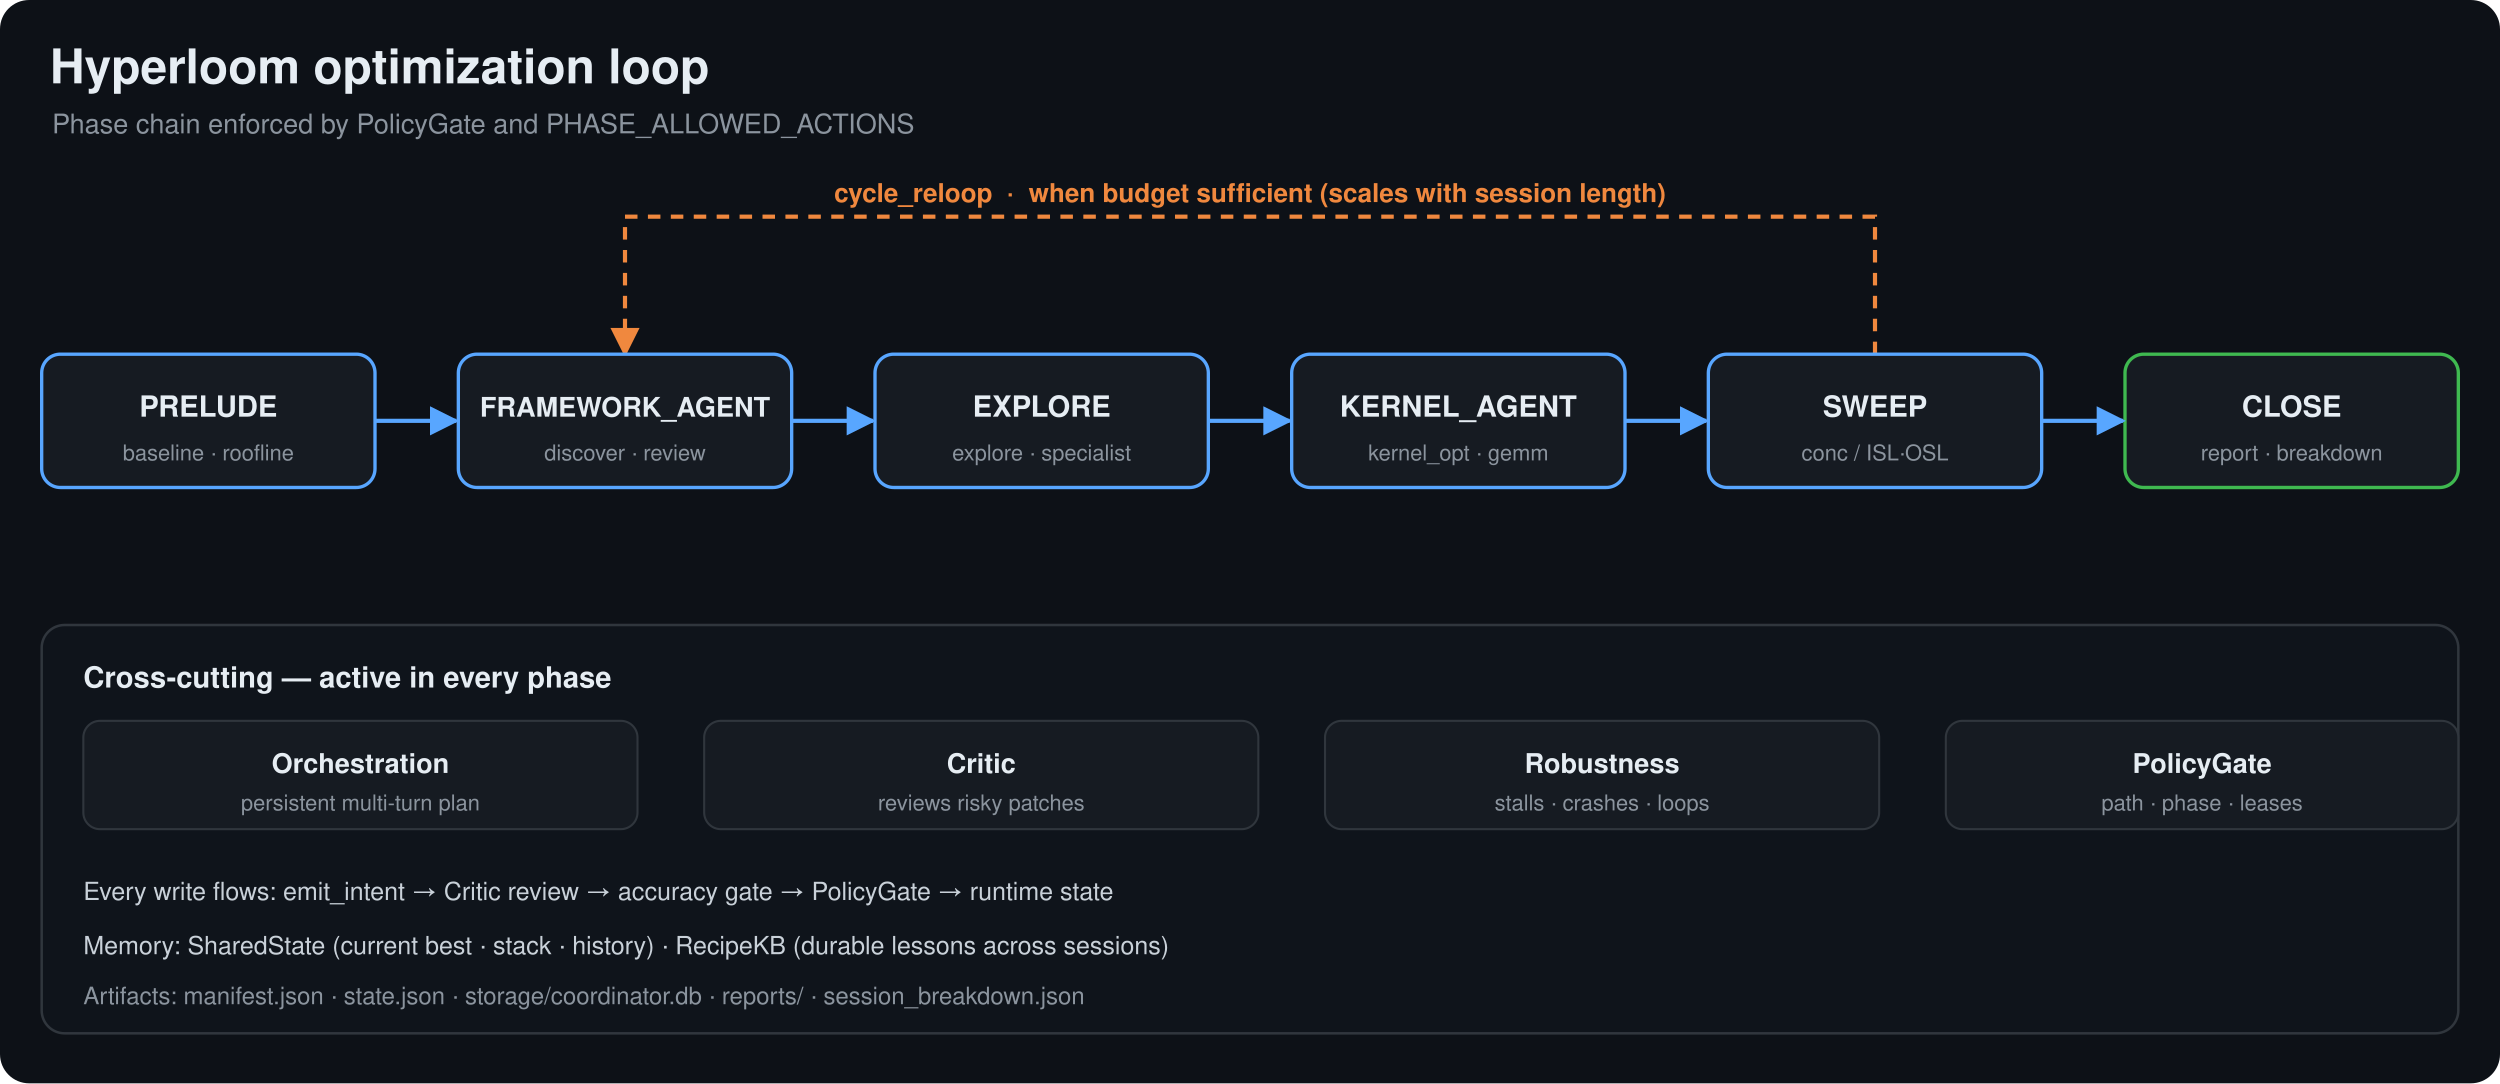
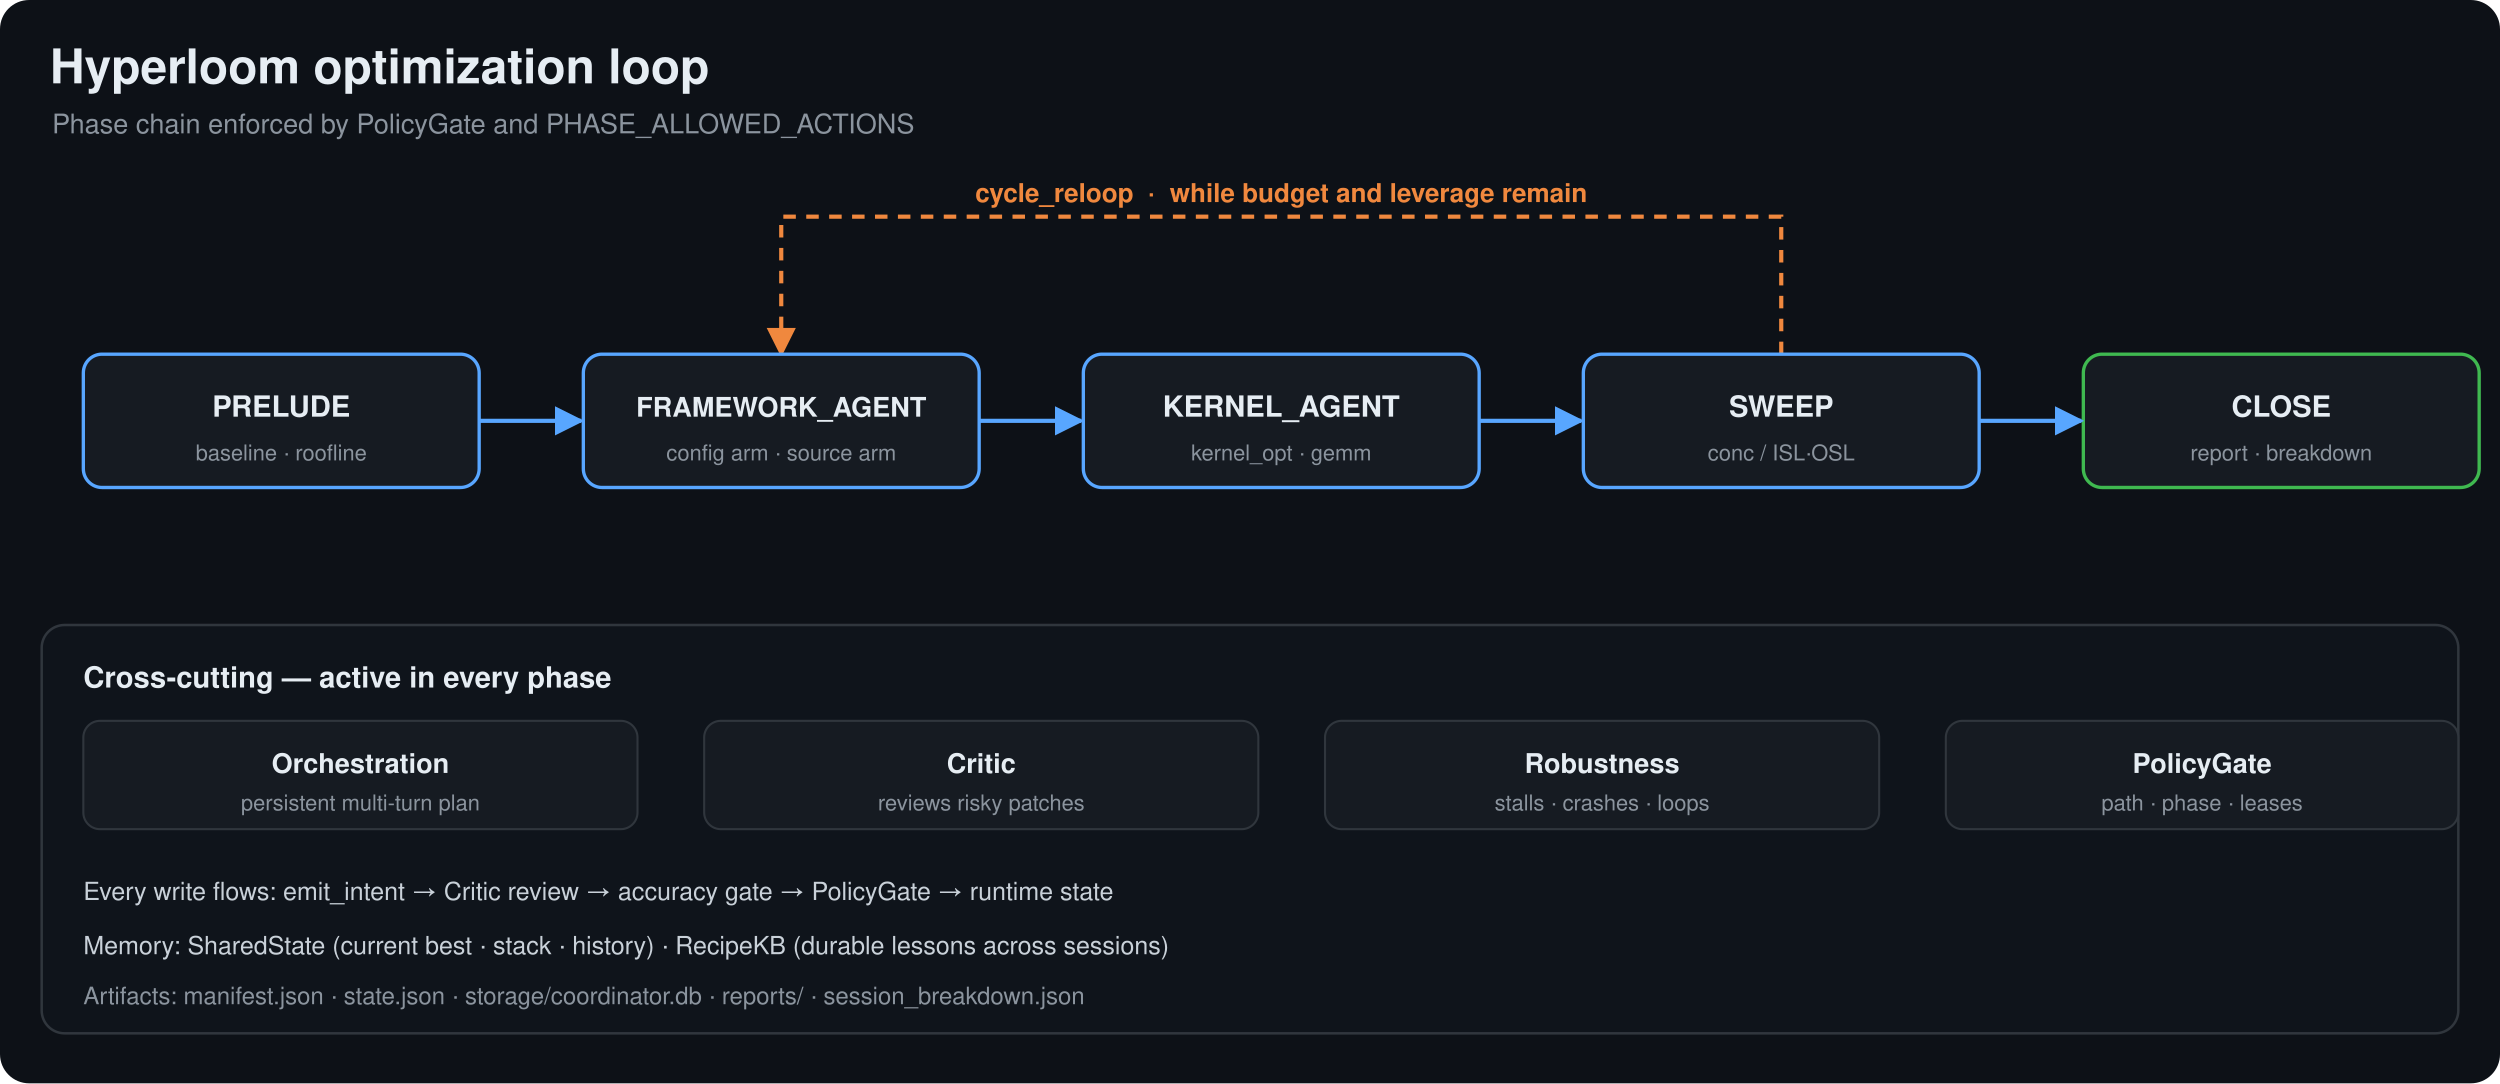
- <svg xmlns="http://www.w3.org/2000/svg" viewBox="0 0 1200 520" font-family="Segoe UI, Helvetica, Arial, sans-serif" role="img" aria-label="Hyperloom optimization loop: the phase chain PRELUDE, FRAMEWORK_AGENT, EXPLORE, KERNEL_AGENT, SWEEP, CLOSE, with SWEEP able to cycle back to FRAMEWORK_AGENT when the time budget exceeds 24 hours, and cross-cutting roles Orchestration, Critic, Robustness, and PolicyGate governing every write.">
+ <svg xmlns="http://www.w3.org/2000/svg" viewBox="0 0 1200 520" font-family="Segoe UI, Helvetica, Arial, sans-serif" role="img" aria-label="Hyperloom optimization loop: the phase chain PRELUDE, FRAMEWORK_AGENT, KERNEL_AGENT, SWEEP, CLOSE, where FRAMEWORK_AGENT runs a configuration arm and a source arm together, with SWEEP able to cycle back to FRAMEWORK_AGENT while budget and leverage remain, and cross-cutting roles Orchestration, Critic, Robustness, and PolicyGate governing every write.">
  <defs>
    <marker id="arrowBlue" viewBox="0 0 10 10" refX="9" refY="5" markerWidth="7" markerHeight="7" orient="auto-start-reverse">
      <path d="M0,0 L10,5 L0,10 z" fill="#58a6ff" />
    </marker>
    <marker id="arrowOrange" viewBox="0 0 10 10" refX="9" refY="5" markerWidth="7" markerHeight="7" orient="auto-start-reverse">
      <path d="M0,0 L10,5 L0,10 z" fill="#f0883e" />
    </marker>
  </defs>
  <rect x="0" y="0" width="1200" height="520" rx="14" fill="#0d1117" />
  <text x="24" y="40" fill="#e6edf3" font-size="23" font-weight="700">Hyperloom optimization loop</text>
  <text x="25" y="64" fill="#8b949e" font-size="13">Phase chain enforced by PolicyGate and PHASE_ALLOWED_ACTIONS</text>
-   <path d="M900,170 L900,104 L300,104 L300,170" fill="none" stroke="#f0883e" stroke-width="2" stroke-dasharray="6 5" marker-end="url(#arrowOrange)" />
-   <text x="600" y="97" fill="#f0883e" font-size="12.5" text-anchor="middle" font-weight="600">cycle_reloop  ·  when budget sufficient (scales with session length)</text>
-   <rect x="20" y="170" width="160" height="64" rx="9" fill="#161b22" stroke="#58a6ff" stroke-width="1.6" />
-   <text x="100" y="200" fill="#e6edf3" font-size="14" font-weight="700" text-anchor="middle">PRELUDE</text>
-   <text x="100" y="221" fill="#8b949e" font-size="10.5" text-anchor="middle">baseline · roofline</text>
-   <rect x="220" y="170" width="160" height="64" rx="9" fill="#161b22" stroke="#58a6ff" stroke-width="1.6" />
-   <text x="300" y="200" fill="#e6edf3" font-size="13" font-weight="700" text-anchor="middle">FRAMEWORK_AGENT</text>
-   <text x="300" y="221" fill="#8b949e" font-size="10.5" text-anchor="middle">discover · review</text>
-   <rect x="420" y="170" width="160" height="64" rx="9" fill="#161b22" stroke="#58a6ff" stroke-width="1.6" />
-   <text x="500" y="200" fill="#e6edf3" font-size="14" font-weight="700" text-anchor="middle">EXPLORE</text>
-   <text x="500" y="221" fill="#8b949e" font-size="10.5" text-anchor="middle">explore · specialist</text>
-   <rect x="620" y="170" width="160" height="64" rx="9" fill="#161b22" stroke="#58a6ff" stroke-width="1.6" />
-   <text x="700" y="200" fill="#e6edf3" font-size="14" font-weight="700" text-anchor="middle">KERNEL_AGENT</text>
-   <text x="700" y="221" fill="#8b949e" font-size="10.5" text-anchor="middle">kernel_opt · gemm</text>
-   <rect x="820" y="170" width="160" height="64" rx="9" fill="#161b22" stroke="#58a6ff" stroke-width="1.6" />
-   <text x="900" y="200" fill="#e6edf3" font-size="14" font-weight="700" text-anchor="middle">SWEEP</text>
-   <text x="900" y="221" fill="#8b949e" font-size="10.5" text-anchor="middle">conc / ISL·OSL</text>
-   <rect x="1020" y="170" width="160" height="64" rx="9" fill="#161b22" stroke="#3fb950" stroke-width="1.6" />
-   <text x="1100" y="200" fill="#e6edf3" font-size="14" font-weight="700" text-anchor="middle">CLOSE</text>
-   <text x="1100" y="221" fill="#8b949e" font-size="10.5" text-anchor="middle">report · breakdown</text>
-   <line x1="180" y1="202" x2="219" y2="202" stroke="#58a6ff" stroke-width="2" marker-end="url(#arrowBlue)" />
-   <line x1="380" y1="202" x2="419" y2="202" stroke="#58a6ff" stroke-width="2" marker-end="url(#arrowBlue)" />
-   <line x1="580" y1="202" x2="619" y2="202" stroke="#58a6ff" stroke-width="2" marker-end="url(#arrowBlue)" />
-   <line x1="780" y1="202" x2="819" y2="202" stroke="#58a6ff" stroke-width="2" marker-end="url(#arrowBlue)" />
-   <line x1="980" y1="202" x2="1019" y2="202" stroke="#58a6ff" stroke-width="2" marker-end="url(#arrowBlue)" />
+   <path d="M855,170 L855,104 L375,104 L375,170" fill="none" stroke="#f0883e" stroke-width="2" stroke-dasharray="6 5" marker-end="url(#arrowOrange)" />
+   <text x="615" y="97" fill="#f0883e" font-size="12.5" text-anchor="middle" font-weight="600">cycle_reloop  ·  while budget and leverage remain</text>
+   <rect x="40" y="170" width="190" height="64" rx="9" fill="#161b22" stroke="#58a6ff" stroke-width="1.6" />
+   <text x="135" y="200" fill="#e6edf3" font-size="14" font-weight="700" text-anchor="middle">PRELUDE</text>
+   <text x="135" y="221" fill="#8b949e" font-size="10.5" text-anchor="middle">baseline · roofline</text>
+   <rect x="280" y="170" width="190" height="64" rx="9" fill="#161b22" stroke="#58a6ff" stroke-width="1.6" />
+   <text x="375" y="200" fill="#e6edf3" font-size="13" font-weight="700" text-anchor="middle">FRAMEWORK_AGENT</text>
+   <text x="375" y="221" fill="#8b949e" font-size="10.5" text-anchor="middle">config arm · source arm</text>
+   <rect x="520" y="170" width="190" height="64" rx="9" fill="#161b22" stroke="#58a6ff" stroke-width="1.6" />
+   <text x="615" y="200" fill="#e6edf3" font-size="14" font-weight="700" text-anchor="middle">KERNEL_AGENT</text>
+   <text x="615" y="221" fill="#8b949e" font-size="10.5" text-anchor="middle">kernel_opt · gemm</text>
+   <rect x="760" y="170" width="190" height="64" rx="9" fill="#161b22" stroke="#58a6ff" stroke-width="1.6" />
+   <text x="855" y="200" fill="#e6edf3" font-size="14" font-weight="700" text-anchor="middle">SWEEP</text>
+   <text x="855" y="221" fill="#8b949e" font-size="10.5" text-anchor="middle">conc / ISL·OSL</text>
+   <rect x="1000" y="170" width="190" height="64" rx="9" fill="#161b22" stroke="#3fb950" stroke-width="1.6" />
+   <text x="1095" y="200" fill="#e6edf3" font-size="14" font-weight="700" text-anchor="middle">CLOSE</text>
+   <text x="1095" y="221" fill="#8b949e" font-size="10.5" text-anchor="middle">report · breakdown</text>
+   <line x1="230" y1="202" x2="279" y2="202" stroke="#58a6ff" stroke-width="2" marker-end="url(#arrowBlue)" />
+   <line x1="470" y1="202" x2="519" y2="202" stroke="#58a6ff" stroke-width="2" marker-end="url(#arrowBlue)" />
+   <line x1="710" y1="202" x2="759" y2="202" stroke="#58a6ff" stroke-width="2" marker-end="url(#arrowBlue)" />
+   <line x1="950" y1="202" x2="999" y2="202" stroke="#58a6ff" stroke-width="2" marker-end="url(#arrowBlue)" />
  <rect x="20" y="300" width="1160" height="196" rx="11" fill="#0f141b" stroke="#30363d" stroke-width="1.2" />
  <text x="40" y="330" fill="#e6edf3" font-size="14" font-weight="700">Cross-cutting — active in every phase</text>
  <g>
    <rect x="40" y="346" width="266" height="52" rx="8" fill="#161b22" stroke="#30363d" />
    <text x="173" y="371" fill="#e6edf3" font-size="13" font-weight="600" text-anchor="middle">Orchestration</text>
    <text x="173" y="389" fill="#8b949e" font-size="10.5" text-anchor="middle">persistent multi-turn plan</text>
    <rect x="338" y="346" width="266" height="52" rx="8" fill="#161b22" stroke="#30363d" />
    <text x="471" y="371" fill="#e6edf3" font-size="13" font-weight="600" text-anchor="middle">Critic</text>
    <text x="471" y="389" fill="#8b949e" font-size="10.5" text-anchor="middle">reviews risky patches</text>
    <rect x="636" y="346" width="266" height="52" rx="8" fill="#161b22" stroke="#30363d" />
    <text x="769" y="371" fill="#e6edf3" font-size="13" font-weight="600" text-anchor="middle">Robustness</text>
    <text x="769" y="389" fill="#8b949e" font-size="10.5" text-anchor="middle">stalls · crashes · loops</text>
    <rect x="934" y="346" width="246" height="52" rx="8" fill="#161b22" stroke="#30363d" />
    <text x="1057" y="371" fill="#e6edf3" font-size="13" font-weight="600" text-anchor="middle">PolicyGate</text>
    <text x="1057" y="389" fill="#8b949e" font-size="10.5" text-anchor="middle">path · phase · leases</text>
  </g>
  <text x="40" y="432" fill="#c9d1d9" font-size="12">Every write flows: emit_intent → Critic review → accuracy gate → PolicyGate → runtime state</text>
  <text x="40" y="458" fill="#c9d1d9" font-size="12">Memory: SharedState (current best · stack · history) · RecipeKB (durable lessons across sessions)</text>
  <text x="40" y="482" fill="#8b949e" font-size="11.5">Artifacts: manifest.json · state.json · storage/coordinator.db · reports/ · session_breakdown.json</text>
</svg>
